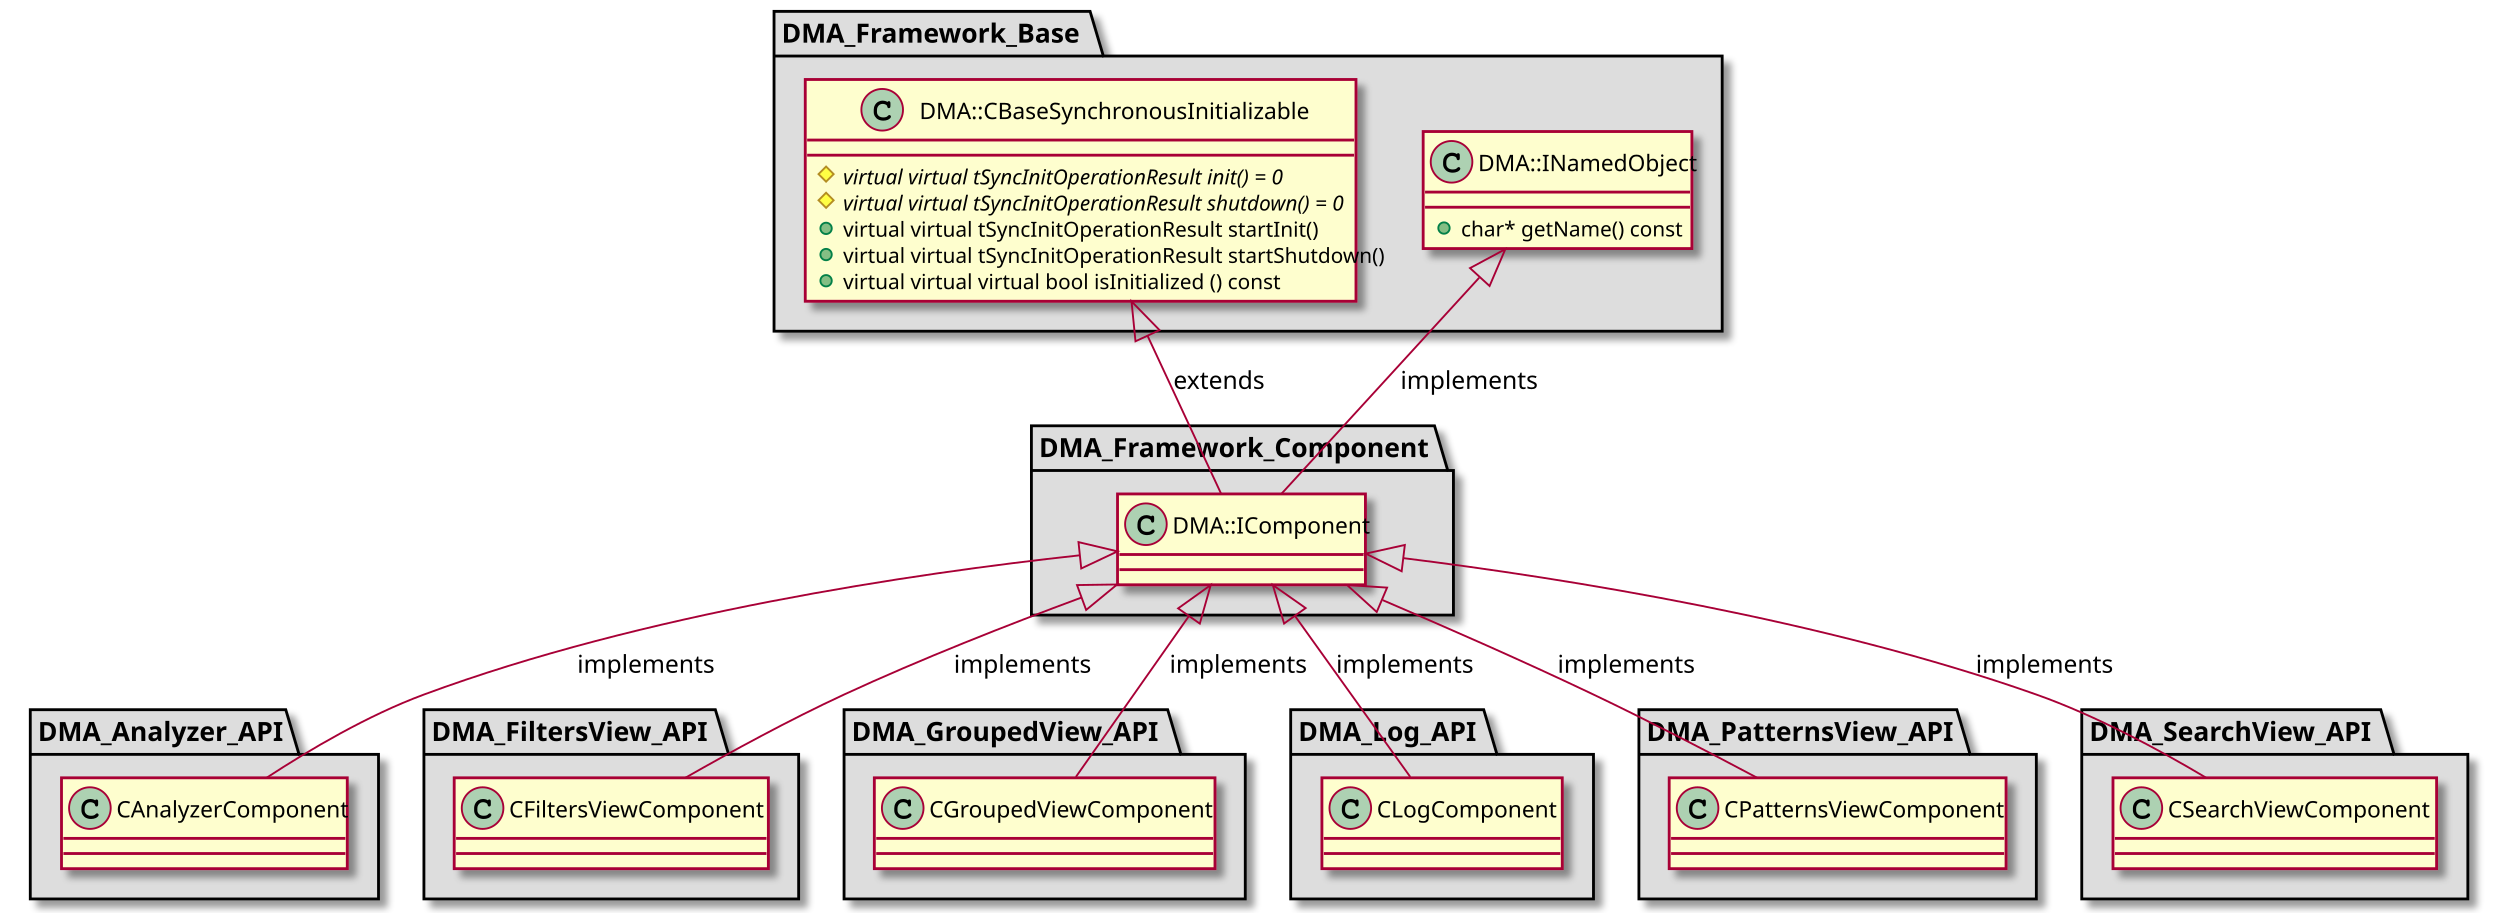
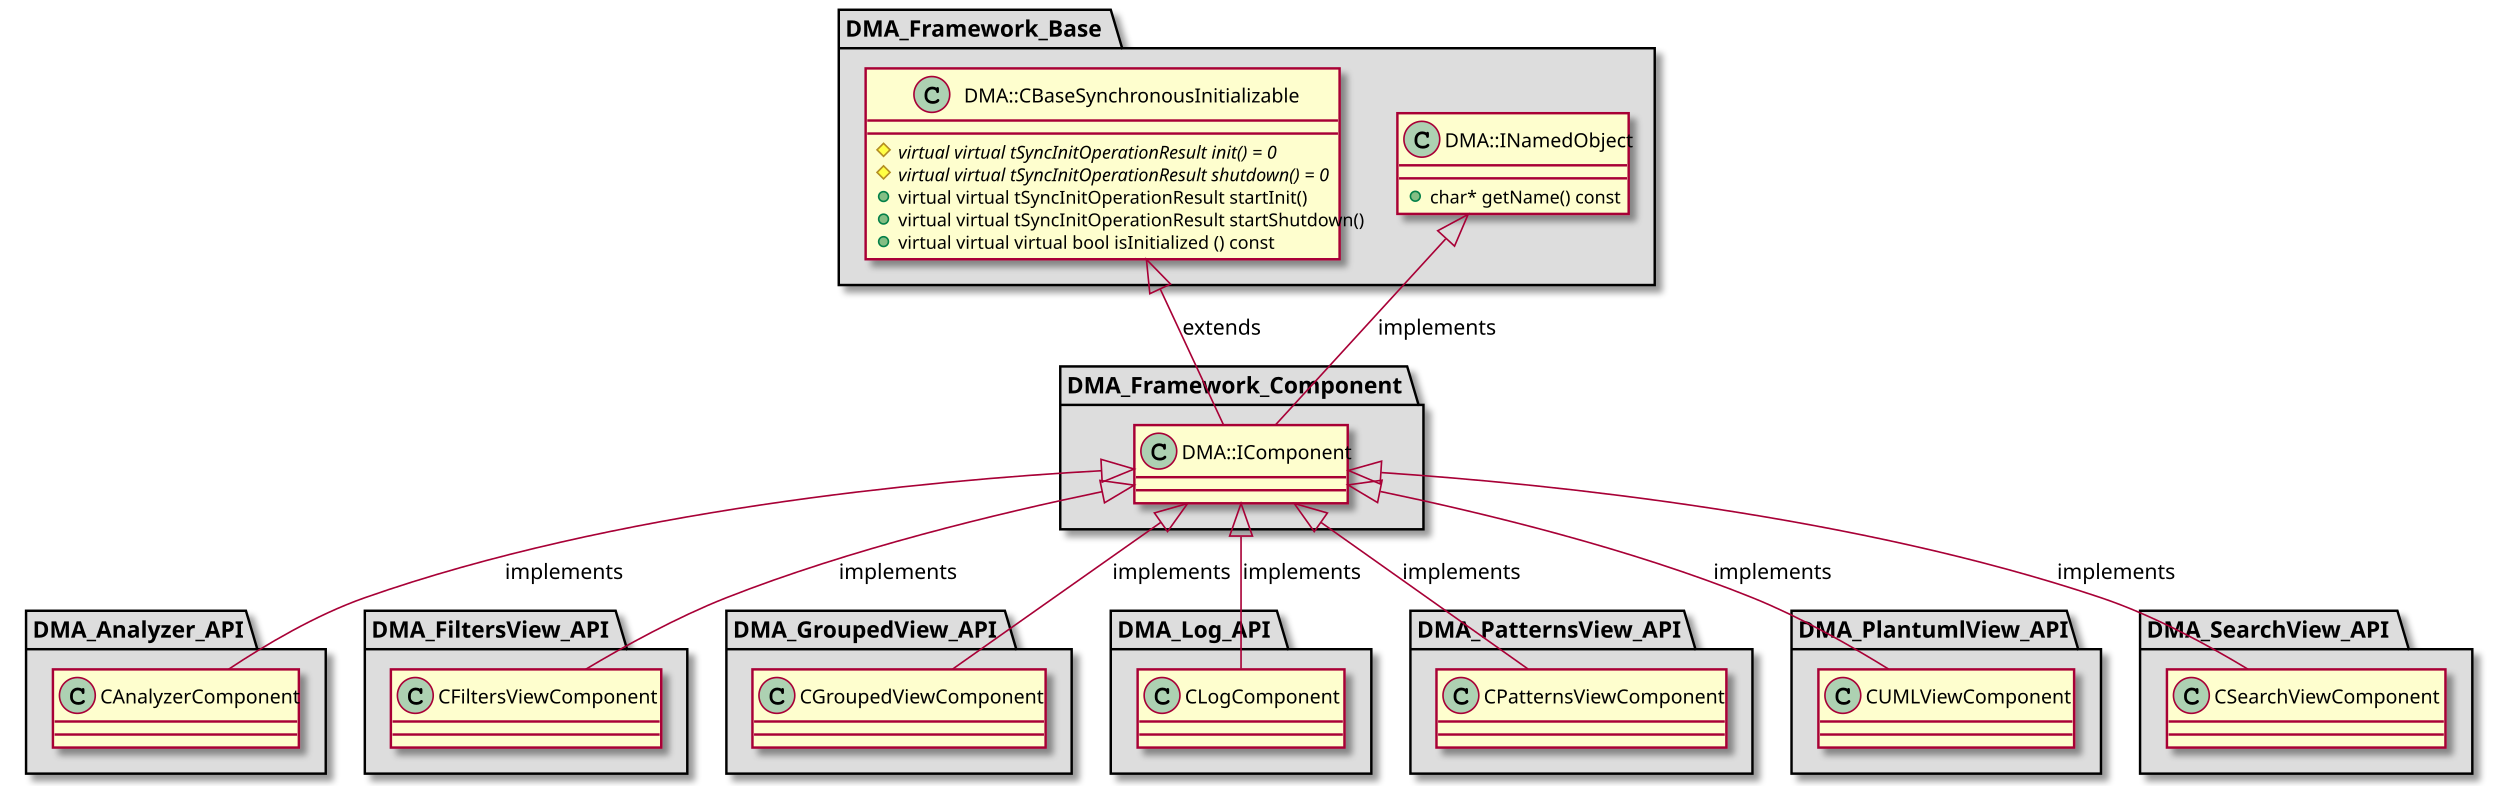
- <svg xmlns="http://www.w3.org/2000/svg" contentScriptType="application/ecmascript" contentStyleType="text/css" height="482px" preserveAspectRatio="none" style="width:1321px;height:482px;background:#FEFEFE;" version="1.1" viewBox="0 0 1321 482" width="1321px" zoomAndPan="magnify">
+ <svg xmlns="http://www.w3.org/2000/svg" contentScriptType="application/ecmascript" contentStyleType="text/css" height="482px" preserveAspectRatio="none" style="width:1535px;height:482px;background:#FEFEFE;" version="1.1" viewBox="0 0 1535 482" width="1535px" zoomAndPan="magnify">
  <defs>
-     <filter height="300%" id="fjwz2ht0zyutm" width="300%" x="-1" y="-1">
+     <filter height="300%" id="f1j752bx03qjrn" width="300%" x="-1" y="-1">
      <feGaussianBlur result="blurOut" stdDeviation="2.0" />
      <feColorMatrix in="blurOut" result="blurOut2" type="matrix" values="0 0 0 0 0 0 0 0 0 0 0 0 0 0 0 0 0 0 .4 0" />
      <feOffset dx="4.0" dy="4.0" in="blurOut2" result="blurOut3" />
      <feBlend in="SourceGraphic" in2="blurOut3" mode="normal" />
    </filter>
  </defs>
  <g>
-     <polygon fill="#DDDDDD" filter="url(#fjwz2ht0zyutm)" points="16,375,151,375,158,398.609,200,398.609,200,475,16,475,16,375" style="stroke:#000000;stroke-width:1.5;" />
+     <polygon fill="#DDDDDD" filter="url(#f1j752bx03qjrn)" points="16,375,151,375,158,398.609,200,398.609,200,475,16,475,16,375" style="stroke:#000000;stroke-width:1.5;" />
    <line style="stroke:#000000;stroke-width:1.5;" x1="16" x2="158" y1="398.609" y2="398.609" />
    <text fill="#000000" font-family="sans-serif" font-size="14" font-weight="bold" lengthAdjust="spacingAndGlyphs" textLength="129" x="20" y="391.533">DMA_Analyzer_API</text>
-     <polygon fill="#DDDDDD" filter="url(#fjwz2ht0zyutm)" points="224,375,378,375,385,398.609,422,398.609,422,475,224,475,224,375" style="stroke:#000000;stroke-width:1.5;" />
+     <polygon fill="#DDDDDD" filter="url(#f1j752bx03qjrn)" points="224,375,378,375,385,398.609,422,398.609,422,475,224,475,224,375" style="stroke:#000000;stroke-width:1.5;" />
    <line style="stroke:#000000;stroke-width:1.5;" x1="224" x2="385" y1="398.609" y2="398.609" />
    <text fill="#000000" font-family="sans-serif" font-size="14" font-weight="bold" lengthAdjust="spacingAndGlyphs" textLength="148" x="228" y="391.533">DMA_FiltersView_API</text>
-     <polygon fill="#DDDDDD" filter="url(#fjwz2ht0zyutm)" points="409,6,576,6,583,29.609,910,29.609,910,175,409,175,409,6" style="stroke:#000000;stroke-width:1.5;" />
-     <line style="stroke:#000000;stroke-width:1.5;" x1="409" x2="583" y1="29.609" y2="29.609" />
-     <text fill="#000000" font-family="sans-serif" font-size="14" font-weight="bold" lengthAdjust="spacingAndGlyphs" textLength="161" x="413" y="22.533">DMA_Framework_Base</text>
-     <polygon fill="#DDDDDD" filter="url(#fjwz2ht0zyutm)" points="545,225,758,225,765,248.609,768,248.609,768,325,545,325,545,225" style="stroke:#000000;stroke-width:1.5;" />
-     <line style="stroke:#000000;stroke-width:1.5;" x1="545" x2="765" y1="248.609" y2="248.609" />
-     <text fill="#000000" font-family="sans-serif" font-size="14" font-weight="bold" lengthAdjust="spacingAndGlyphs" textLength="207" x="549" y="241.533">DMA_Framework_Component</text>
-     <polygon fill="#DDDDDD" filter="url(#fjwz2ht0zyutm)" points="446,375,617,375,624,398.609,658,398.609,658,475,446,475,446,375" style="stroke:#000000;stroke-width:1.5;" />
+     <polygon fill="#DDDDDD" filter="url(#f1j752bx03qjrn)" points="515,6,682,6,689,29.609,1016,29.609,1016,175,515,175,515,6" style="stroke:#000000;stroke-width:1.5;" />
+     <line style="stroke:#000000;stroke-width:1.5;" x1="515" x2="689" y1="29.609" y2="29.609" />
+     <text fill="#000000" font-family="sans-serif" font-size="14" font-weight="bold" lengthAdjust="spacingAndGlyphs" textLength="161" x="519" y="22.533">DMA_Framework_Base</text>
+     <polygon fill="#DDDDDD" filter="url(#f1j752bx03qjrn)" points="651,225,864,225,871,248.609,874,248.609,874,325,651,325,651,225" style="stroke:#000000;stroke-width:1.5;" />
+     <line style="stroke:#000000;stroke-width:1.5;" x1="651" x2="871" y1="248.609" y2="248.609" />
+     <text fill="#000000" font-family="sans-serif" font-size="14" font-weight="bold" lengthAdjust="spacingAndGlyphs" textLength="207" x="655" y="241.533">DMA_Framework_Component</text>
+     <polygon fill="#DDDDDD" filter="url(#f1j752bx03qjrn)" points="446,375,617,375,624,398.609,658,398.609,658,475,446,475,446,375" style="stroke:#000000;stroke-width:1.5;" />
    <line style="stroke:#000000;stroke-width:1.5;" x1="446" x2="624" y1="398.609" y2="398.609" />
    <text fill="#000000" font-family="sans-serif" font-size="14" font-weight="bold" lengthAdjust="spacingAndGlyphs" textLength="165" x="450" y="391.533">DMA_GroupedView_API</text>
-     <polygon fill="#DDDDDD" filter="url(#fjwz2ht0zyutm)" points="682,375,784,375,791,398.609,842,398.609,842,475,682,475,682,375" style="stroke:#000000;stroke-width:1.5;" />
+     <polygon fill="#DDDDDD" filter="url(#f1j752bx03qjrn)" points="682,375,784,375,791,398.609,842,398.609,842,475,682,475,682,375" style="stroke:#000000;stroke-width:1.5;" />
    <line style="stroke:#000000;stroke-width:1.5;" x1="682" x2="791" y1="398.609" y2="398.609" />
    <text fill="#000000" font-family="sans-serif" font-size="14" font-weight="bold" lengthAdjust="spacingAndGlyphs" textLength="96" x="686" y="391.533">DMA_Log_API</text>
-     <polygon fill="#DDDDDD" filter="url(#fjwz2ht0zyutm)" points="866,375,1034,375,1041,398.609,1076,398.609,1076,475,866,475,866,375" style="stroke:#000000;stroke-width:1.5;" />
+     <polygon fill="#DDDDDD" filter="url(#f1j752bx03qjrn)" points="866,375,1034,375,1041,398.609,1076,398.609,1076,475,866,475,866,375" style="stroke:#000000;stroke-width:1.5;" />
    <line style="stroke:#000000;stroke-width:1.5;" x1="866" x2="1041" y1="398.609" y2="398.609" />
    <text fill="#000000" font-family="sans-serif" font-size="14" font-weight="bold" lengthAdjust="spacingAndGlyphs" textLength="162" x="870" y="391.533">DMA_PatternsView_API</text>
-     <polygon fill="#DDDDDD" filter="url(#fjwz2ht0zyutm)" points="1100,375,1258,375,1265,398.609,1304,398.609,1304,475,1100,475,1100,375" style="stroke:#000000;stroke-width:1.5;" />
-     <line style="stroke:#000000;stroke-width:1.5;" x1="1100" x2="1265" y1="398.609" y2="398.609" />
-     <text fill="#000000" font-family="sans-serif" font-size="14" font-weight="bold" lengthAdjust="spacingAndGlyphs" textLength="152" x="1104" y="391.533">DMA_SearchView_API</text>
-     <rect codeLine="8" fill="#FEFECE" filter="url(#fjwz2ht0zyutm)" height="48" id="CAnalyzerComponent" style="stroke:#A80036;stroke-width:1.5;" width="151" x="32.5" y="411" />
+     <polygon fill="#DDDDDD" filter="url(#f1j752bx03qjrn)" points="1100,375,1269,375,1276,398.609,1290,398.609,1290,475,1100,475,1100,375" style="stroke:#000000;stroke-width:1.5;" />
+     <line style="stroke:#000000;stroke-width:1.5;" x1="1100" x2="1276" y1="398.609" y2="398.609" />
+     <text fill="#000000" font-family="sans-serif" font-size="14" font-weight="bold" lengthAdjust="spacingAndGlyphs" textLength="163" x="1104" y="391.533">DMA_PlantumlView_API</text>
+     <polygon fill="#DDDDDD" filter="url(#f1j752bx03qjrn)" points="1314,375,1472,375,1479,398.609,1518,398.609,1518,475,1314,475,1314,375" style="stroke:#000000;stroke-width:1.5;" />
+     <line style="stroke:#000000;stroke-width:1.5;" x1="1314" x2="1479" y1="398.609" y2="398.609" />
+     <text fill="#000000" font-family="sans-serif" font-size="14" font-weight="bold" lengthAdjust="spacingAndGlyphs" textLength="152" x="1318" y="391.533">DMA_SearchView_API</text>
+     <rect codeLine="8" fill="#FEFECE" filter="url(#f1j752bx03qjrn)" height="48" id="CAnalyzerComponent" style="stroke:#A80036;stroke-width:1.5;" width="151" x="32.5" y="411" />
    <ellipse cx="47.5" cy="427" fill="#ADD1B2" rx="11" ry="11" style="stroke:#A80036;stroke-width:1.0;" />
    <path d="M50.266,422.875 Q50.422,422.656 50.609,422.547 Q50.797,422.438 51.016,422.438 Q51.391,422.438 51.625,422.695 Q51.859,422.953 51.859,423.562 L51.859,425.016 Q51.859,425.625 51.625,425.891 Q51.391,426.156 51.016,426.156 Q50.672,426.156 50.469,425.953 Q50.266,425.766 50.156,425.25 Q50.109,424.891 49.922,424.703 Q49.594,424.328 48.984,424.109 Q48.375,423.891 47.75,423.891 Q46.984,423.891 46.352,424.219 Q45.719,424.547 45.227,425.297 Q44.734,426.047 44.734,427.078 L44.734,428.172 Q44.734,429.406 45.625,430.227 Q46.516,431.047 48.109,431.047 Q49.047,431.047 49.703,430.797 Q50.094,430.641 50.516,430.203 Q50.781,429.938 50.93,429.859 Q51.078,429.781 51.281,429.781 Q51.609,429.781 51.867,430.039 Q52.125,430.297 52.125,430.641 Q52.125,430.984 51.781,431.391 Q51.281,431.969 50.484,432.297 Q49.406,432.75 48.109,432.75 Q46.594,432.75 45.391,432.125 Q44.406,431.625 43.719,430.555 Q43.031,429.484 43.031,428.203 L43.031,427.047 Q43.031,425.719 43.648,424.57 Q44.266,423.422 45.359,422.805 Q46.453,422.188 47.688,422.188 Q48.422,422.188 49.07,422.352 Q49.719,422.516 50.266,422.875 Z " fill="#000000" />
    <text fill="#000000" font-family="sans-serif" font-size="12" lengthAdjust="spacingAndGlyphs" textLength="119" x="61.5" y="431.91">CAnalyzerComponent</text>
    <line style="stroke:#A80036;stroke-width:1.5;" x1="33.5" x2="182.5" y1="443" y2="443" />
    <line style="stroke:#A80036;stroke-width:1.5;" x1="33.5" x2="182.5" y1="451" y2="451" />
-     <rect codeLine="17" fill="#FEFECE" filter="url(#fjwz2ht0zyutm)" height="48" id="CFiltersViewComponent" style="stroke:#A80036;stroke-width:1.5;" width="166" x="240" y="411" />
+     <rect codeLine="17" fill="#FEFECE" filter="url(#f1j752bx03qjrn)" height="48" id="CFiltersViewComponent" style="stroke:#A80036;stroke-width:1.5;" width="166" x="240" y="411" />
    <ellipse cx="255" cy="427" fill="#ADD1B2" rx="11" ry="11" style="stroke:#A80036;stroke-width:1.0;" />
    <path d="M257.766,422.875 Q257.922,422.656 258.109,422.547 Q258.297,422.438 258.516,422.438 Q258.891,422.438 259.125,422.695 Q259.359,422.953 259.359,423.562 L259.359,425.016 Q259.359,425.625 259.125,425.891 Q258.891,426.156 258.516,426.156 Q258.172,426.156 257.969,425.953 Q257.766,425.766 257.656,425.25 Q257.609,424.891 257.422,424.703 Q257.094,424.328 256.484,424.109 Q255.875,423.891 255.25,423.891 Q254.484,423.891 253.852,424.219 Q253.219,424.547 252.727,425.297 Q252.234,426.047 252.234,427.078 L252.234,428.172 Q252.234,429.406 253.125,430.227 Q254.016,431.047 255.609,431.047 Q256.547,431.047 257.203,430.797 Q257.594,430.641 258.016,430.203 Q258.281,429.938 258.43,429.859 Q258.578,429.781 258.781,429.781 Q259.109,429.781 259.367,430.039 Q259.625,430.297 259.625,430.641 Q259.625,430.984 259.281,431.391 Q258.781,431.969 257.984,432.297 Q256.906,432.75 255.609,432.75 Q254.094,432.75 252.891,432.125 Q251.906,431.625 251.219,430.555 Q250.531,429.484 250.531,428.203 L250.531,427.047 Q250.531,425.719 251.148,424.57 Q251.766,423.422 252.859,422.805 Q253.953,422.188 255.188,422.188 Q255.922,422.188 256.57,422.352 Q257.219,422.516 257.766,422.875 Z " fill="#000000" />
    <text fill="#000000" font-family="sans-serif" font-size="12" lengthAdjust="spacingAndGlyphs" textLength="134" x="269" y="431.91">CFiltersViewComponent</text>
    <line style="stroke:#A80036;stroke-width:1.5;" x1="241" x2="405" y1="443" y2="443" />
    <line style="stroke:#A80036;stroke-width:1.5;" x1="241" x2="405" y1="451" y2="451" />
-     <rect codeLine="26" fill="#FEFECE" filter="url(#fjwz2ht0zyutm)" height="117.18" id="DMA::CBaseSynchronousInitializable" style="stroke:#A80036;stroke-width:1.5;" width="291" x="425.5" y="42" />
-     <ellipse cx="466.15" cy="58" fill="#ADD1B2" rx="11" ry="11" style="stroke:#A80036;stroke-width:1.0;" />
-     <path d="M468.916,53.875 Q469.072,53.656 469.259,53.547 Q469.447,53.438 469.666,53.438 Q470.041,53.438 470.275,53.695 Q470.509,53.953 470.509,54.562 L470.509,56.016 Q470.509,56.625 470.275,56.891 Q470.041,57.156 469.666,57.156 Q469.322,57.156 469.119,56.953 Q468.916,56.766 468.806,56.25 Q468.759,55.891 468.572,55.703 Q468.244,55.328 467.634,55.109 Q467.025,54.891 466.4,54.891 Q465.634,54.891 465.002,55.219 Q464.369,55.547 463.877,56.297 Q463.384,57.047 463.384,58.078 L463.384,59.172 Q463.384,60.406 464.275,61.227 Q465.166,62.047 466.759,62.047 Q467.697,62.047 468.353,61.797 Q468.744,61.641 469.166,61.203 Q469.431,60.938 469.58,60.859 Q469.728,60.781 469.931,60.781 Q470.259,60.781 470.517,61.039 Q470.775,61.297 470.775,61.641 Q470.775,61.984 470.431,62.391 Q469.931,62.969 469.134,63.297 Q468.056,63.75 466.759,63.75 Q465.244,63.75 464.041,63.125 Q463.056,62.625 462.369,61.555 Q461.681,60.484 461.681,59.203 L461.681,58.047 Q461.681,56.719 462.298,55.57 Q462.916,54.422 464.009,53.805 Q465.103,53.188 466.337,53.188 Q467.072,53.188 467.72,53.352 Q468.369,53.516 468.916,53.875 Z " fill="#000000" />
-     <text fill="#000000" font-family="sans-serif" font-size="12" lengthAdjust="spacingAndGlyphs" textLength="202" x="485.85" y="62.91">DMA::CBaseSynchronousInitializable</text>
-     <line style="stroke:#A80036;stroke-width:1.5;" x1="426.5" x2="715.5" y1="74" y2="74" />
-     <line style="stroke:#A80036;stroke-width:1.5;" x1="426.5" x2="715.5" y1="82" y2="82" />
-     <polygon fill="#FFFF44" points="436.5,88,440.5,92,436.5,96,432.5,92" style="stroke:#B38D22;stroke-width:1.0;" />
-     <text fill="#000000" font-family="sans-serif" font-size="11" font-style="italic" lengthAdjust="spacingAndGlyphs" textLength="233" x="445.5" y="97.419">virtual virtual tSyncInitOperationResult init() = 0</text>
-     <polygon fill="#FFFF44" points="436.5,101.836,440.5,105.836,436.5,109.836,432.5,105.836" style="stroke:#B38D22;stroke-width:1.0;" />
-     <text fill="#000000" font-family="sans-serif" font-size="11" font-style="italic" lengthAdjust="spacingAndGlyphs" textLength="264" x="445.5" y="111.255">virtual virtual tSyncInitOperationResult shutdown() = 0</text>
-     <ellipse cx="436.5" cy="120.672" fill="#84BE84" rx="3" ry="3" style="stroke:#038048;stroke-width:1.0;" />
-     <text fill="#000000" font-family="sans-serif" font-size="11" lengthAdjust="spacingAndGlyphs" textLength="228" x="445.5" y="125.091">virtual virtual tSyncInitOperationResult startInit()</text>
-     <ellipse cx="436.5" cy="134.508" fill="#84BE84" rx="3" ry="3" style="stroke:#038048;stroke-width:1.0;" />
-     <text fill="#000000" font-family="sans-serif" font-size="11" lengthAdjust="spacingAndGlyphs" textLength="265" x="445.5" y="138.927">virtual virtual tSyncInitOperationResult startShutdown()</text>
-     <ellipse cx="436.5" cy="148.344" fill="#84BE84" rx="3" ry="3" style="stroke:#038048;stroke-width:1.0;" />
-     <text fill="#000000" font-family="sans-serif" font-size="11" lengthAdjust="spacingAndGlyphs" textLength="211" x="445.5" y="152.763">virtual virtual virtual bool isInitialized () const</text>
-     <rect codeLine="35" fill="#FEFECE" filter="url(#fjwz2ht0zyutm)" height="61.836" id="DMA::INamedObject" style="stroke:#A80036;stroke-width:1.5;" width="142" x="752" y="69.5" />
-     <ellipse cx="767" cy="85.5" fill="#ADD1B2" rx="11" ry="11" style="stroke:#A80036;stroke-width:1.0;" />
-     <path d="M769.766,81.375 Q769.922,81.156 770.109,81.047 Q770.297,80.938 770.516,80.938 Q770.891,80.938 771.125,81.195 Q771.359,81.453 771.359,82.062 L771.359,83.516 Q771.359,84.125 771.125,84.391 Q770.891,84.656 770.516,84.656 Q770.172,84.656 769.969,84.453 Q769.766,84.266 769.656,83.75 Q769.609,83.391 769.422,83.203 Q769.094,82.828 768.484,82.609 Q767.875,82.391 767.25,82.391 Q766.484,82.391 765.852,82.719 Q765.219,83.047 764.727,83.797 Q764.234,84.547 764.234,85.578 L764.234,86.672 Q764.234,87.906 765.125,88.727 Q766.016,89.547 767.609,89.547 Q768.547,89.547 769.203,89.297 Q769.594,89.141 770.016,88.703 Q770.281,88.438 770.43,88.359 Q770.578,88.281 770.781,88.281 Q771.109,88.281 771.367,88.539 Q771.625,88.797 771.625,89.141 Q771.625,89.484 771.281,89.891 Q770.781,90.469 769.984,90.797 Q768.906,91.25 767.609,91.25 Q766.094,91.25 764.891,90.625 Q763.906,90.125 763.219,89.055 Q762.531,87.984 762.531,86.703 L762.531,85.547 Q762.531,84.219 763.148,83.07 Q763.766,81.922 764.859,81.305 Q765.953,80.688 767.188,80.688 Q767.922,80.688 768.57,80.852 Q769.219,81.016 769.766,81.375 Z " fill="#000000" />
-     <text fill="#000000" font-family="sans-serif" font-size="12" lengthAdjust="spacingAndGlyphs" textLength="110" x="781" y="90.41">DMA::INamedObject</text>
-     <line style="stroke:#A80036;stroke-width:1.5;" x1="753" x2="893" y1="101.5" y2="101.5" />
-     <line style="stroke:#A80036;stroke-width:1.5;" x1="753" x2="893" y1="109.5" y2="109.5" />
-     <ellipse cx="763" cy="120.5" fill="#84BE84" rx="3" ry="3" style="stroke:#038048;stroke-width:1.0;" />
-     <text fill="#000000" font-family="sans-serif" font-size="11" lengthAdjust="spacingAndGlyphs" textLength="109" x="772" y="124.919">char* getName() const</text>
-     <rect codeLine="45" fill="#FEFECE" filter="url(#fjwz2ht0zyutm)" height="48" id="DMA::IComponent" style="stroke:#A80036;stroke-width:1.5;" width="131" x="590.5" y="261" />
-     <ellipse cx="605.5" cy="277" fill="#ADD1B2" rx="11" ry="11" style="stroke:#A80036;stroke-width:1.0;" />
-     <path d="M608.266,272.875 Q608.422,272.656 608.609,272.547 Q608.797,272.438 609.016,272.438 Q609.391,272.438 609.625,272.695 Q609.859,272.953 609.859,273.562 L609.859,275.016 Q609.859,275.625 609.625,275.891 Q609.391,276.156 609.016,276.156 Q608.672,276.156 608.469,275.953 Q608.266,275.766 608.156,275.25 Q608.109,274.891 607.922,274.703 Q607.594,274.328 606.984,274.109 Q606.375,273.891 605.75,273.891 Q604.984,273.891 604.352,274.219 Q603.719,274.547 603.227,275.297 Q602.734,276.047 602.734,277.078 L602.734,278.172 Q602.734,279.406 603.625,280.227 Q604.516,281.047 606.109,281.047 Q607.047,281.047 607.703,280.797 Q608.094,280.641 608.516,280.203 Q608.781,279.938 608.93,279.859 Q609.078,279.781 609.281,279.781 Q609.609,279.781 609.867,280.039 Q610.125,280.297 610.125,280.641 Q610.125,280.984 609.781,281.391 Q609.281,281.969 608.484,282.297 Q607.406,282.75 606.109,282.75 Q604.594,282.75 603.391,282.125 Q602.406,281.625 601.719,280.555 Q601.031,279.484 601.031,278.203 L601.031,277.047 Q601.031,275.719 601.648,274.57 Q602.266,273.422 603.359,272.805 Q604.453,272.188 605.688,272.188 Q606.422,272.188 607.07,272.352 Q607.719,272.516 608.266,272.875 Z " fill="#000000" />
-     <text fill="#000000" font-family="sans-serif" font-size="12" lengthAdjust="spacingAndGlyphs" textLength="99" x="619.5" y="281.91">DMA::IComponent</text>
-     <line style="stroke:#A80036;stroke-width:1.5;" x1="591.5" x2="720.5" y1="293" y2="293" />
-     <line style="stroke:#A80036;stroke-width:1.5;" x1="591.5" x2="720.5" y1="301" y2="301" />
-     <rect codeLine="54" fill="#FEFECE" filter="url(#fjwz2ht0zyutm)" height="48" id="CGroupedViewComponent" style="stroke:#A80036;stroke-width:1.5;" width="180" x="462" y="411" />
+     <rect codeLine="26" fill="#FEFECE" filter="url(#f1j752bx03qjrn)" height="117.18" id="DMA::CBaseSynchronousInitializable" style="stroke:#A80036;stroke-width:1.5;" width="291" x="531.5" y="42" />
+     <ellipse cx="572.15" cy="58" fill="#ADD1B2" rx="11" ry="11" style="stroke:#A80036;stroke-width:1.0;" />
+     <path d="M574.916,53.875 Q575.072,53.656 575.259,53.547 Q575.447,53.438 575.666,53.438 Q576.041,53.438 576.275,53.695 Q576.509,53.953 576.509,54.562 L576.509,56.016 Q576.509,56.625 576.275,56.891 Q576.041,57.156 575.666,57.156 Q575.322,57.156 575.119,56.953 Q574.916,56.766 574.806,56.25 Q574.759,55.891 574.572,55.703 Q574.244,55.328 573.634,55.109 Q573.025,54.891 572.4,54.891 Q571.634,54.891 571.002,55.219 Q570.369,55.547 569.877,56.297 Q569.384,57.047 569.384,58.078 L569.384,59.172 Q569.384,60.406 570.275,61.227 Q571.166,62.047 572.759,62.047 Q573.697,62.047 574.353,61.797 Q574.744,61.641 575.166,61.203 Q575.431,60.938 575.58,60.859 Q575.728,60.781 575.931,60.781 Q576.259,60.781 576.517,61.039 Q576.775,61.297 576.775,61.641 Q576.775,61.984 576.431,62.391 Q575.931,62.969 575.134,63.297 Q574.056,63.75 572.759,63.75 Q571.244,63.75 570.041,63.125 Q569.056,62.625 568.369,61.555 Q567.681,60.484 567.681,59.203 L567.681,58.047 Q567.681,56.719 568.298,55.57 Q568.916,54.422 570.009,53.805 Q571.103,53.188 572.337,53.188 Q573.072,53.188 573.72,53.352 Q574.369,53.516 574.916,53.875 Z " fill="#000000" />
+     <text fill="#000000" font-family="sans-serif" font-size="12" lengthAdjust="spacingAndGlyphs" textLength="202" x="591.85" y="62.91">DMA::CBaseSynchronousInitializable</text>
+     <line style="stroke:#A80036;stroke-width:1.5;" x1="532.5" x2="821.5" y1="74" y2="74" />
+     <line style="stroke:#A80036;stroke-width:1.5;" x1="532.5" x2="821.5" y1="82" y2="82" />
+     <polygon fill="#FFFF44" points="542.5,88,546.5,92,542.5,96,538.5,92" style="stroke:#B38D22;stroke-width:1.0;" />
+     <text fill="#000000" font-family="sans-serif" font-size="11" font-style="italic" lengthAdjust="spacingAndGlyphs" textLength="233" x="551.5" y="97.419">virtual virtual tSyncInitOperationResult init() = 0</text>
+     <polygon fill="#FFFF44" points="542.5,101.836,546.5,105.836,542.5,109.836,538.5,105.836" style="stroke:#B38D22;stroke-width:1.0;" />
+     <text fill="#000000" font-family="sans-serif" font-size="11" font-style="italic" lengthAdjust="spacingAndGlyphs" textLength="264" x="551.5" y="111.255">virtual virtual tSyncInitOperationResult shutdown() = 0</text>
+     <ellipse cx="542.5" cy="120.672" fill="#84BE84" rx="3" ry="3" style="stroke:#038048;stroke-width:1.0;" />
+     <text fill="#000000" font-family="sans-serif" font-size="11" lengthAdjust="spacingAndGlyphs" textLength="228" x="551.5" y="125.091">virtual virtual tSyncInitOperationResult startInit()</text>
+     <ellipse cx="542.5" cy="134.508" fill="#84BE84" rx="3" ry="3" style="stroke:#038048;stroke-width:1.0;" />
+     <text fill="#000000" font-family="sans-serif" font-size="11" lengthAdjust="spacingAndGlyphs" textLength="265" x="551.5" y="138.927">virtual virtual tSyncInitOperationResult startShutdown()</text>
+     <ellipse cx="542.5" cy="148.344" fill="#84BE84" rx="3" ry="3" style="stroke:#038048;stroke-width:1.0;" />
+     <text fill="#000000" font-family="sans-serif" font-size="11" lengthAdjust="spacingAndGlyphs" textLength="211" x="551.5" y="152.763">virtual virtual virtual bool isInitialized () const</text>
+     <rect codeLine="35" fill="#FEFECE" filter="url(#f1j752bx03qjrn)" height="61.836" id="DMA::INamedObject" style="stroke:#A80036;stroke-width:1.5;" width="142" x="858" y="69.5" />
+     <ellipse cx="873" cy="85.5" fill="#ADD1B2" rx="11" ry="11" style="stroke:#A80036;stroke-width:1.0;" />
+     <path d="M875.766,81.375 Q875.922,81.156 876.109,81.047 Q876.297,80.938 876.516,80.938 Q876.891,80.938 877.125,81.195 Q877.359,81.453 877.359,82.062 L877.359,83.516 Q877.359,84.125 877.125,84.391 Q876.891,84.656 876.516,84.656 Q876.172,84.656 875.969,84.453 Q875.766,84.266 875.656,83.75 Q875.609,83.391 875.422,83.203 Q875.094,82.828 874.484,82.609 Q873.875,82.391 873.25,82.391 Q872.484,82.391 871.852,82.719 Q871.219,83.047 870.727,83.797 Q870.234,84.547 870.234,85.578 L870.234,86.672 Q870.234,87.906 871.125,88.727 Q872.016,89.547 873.609,89.547 Q874.547,89.547 875.203,89.297 Q875.594,89.141 876.016,88.703 Q876.281,88.438 876.43,88.359 Q876.578,88.281 876.781,88.281 Q877.109,88.281 877.367,88.539 Q877.625,88.797 877.625,89.141 Q877.625,89.484 877.281,89.891 Q876.781,90.469 875.984,90.797 Q874.906,91.25 873.609,91.25 Q872.094,91.25 870.891,90.625 Q869.906,90.125 869.219,89.055 Q868.531,87.984 868.531,86.703 L868.531,85.547 Q868.531,84.219 869.148,83.07 Q869.766,81.922 870.859,81.305 Q871.953,80.688 873.188,80.688 Q873.922,80.688 874.57,80.852 Q875.219,81.016 875.766,81.375 Z " fill="#000000" />
+     <text fill="#000000" font-family="sans-serif" font-size="12" lengthAdjust="spacingAndGlyphs" textLength="110" x="887" y="90.41">DMA::INamedObject</text>
+     <line style="stroke:#A80036;stroke-width:1.5;" x1="859" x2="999" y1="101.5" y2="101.5" />
+     <line style="stroke:#A80036;stroke-width:1.5;" x1="859" x2="999" y1="109.5" y2="109.5" />
+     <ellipse cx="869" cy="120.5" fill="#84BE84" rx="3" ry="3" style="stroke:#038048;stroke-width:1.0;" />
+     <text fill="#000000" font-family="sans-serif" font-size="11" lengthAdjust="spacingAndGlyphs" textLength="109" x="878" y="124.919">char* getName() const</text>
+     <rect codeLine="45" fill="#FEFECE" filter="url(#f1j752bx03qjrn)" height="48" id="DMA::IComponent" style="stroke:#A80036;stroke-width:1.5;" width="131" x="696.5" y="261" />
+     <ellipse cx="711.5" cy="277" fill="#ADD1B2" rx="11" ry="11" style="stroke:#A80036;stroke-width:1.0;" />
+     <path d="M714.266,272.875 Q714.422,272.656 714.609,272.547 Q714.797,272.438 715.016,272.438 Q715.391,272.438 715.625,272.695 Q715.859,272.953 715.859,273.562 L715.859,275.016 Q715.859,275.625 715.625,275.891 Q715.391,276.156 715.016,276.156 Q714.672,276.156 714.469,275.953 Q714.266,275.766 714.156,275.25 Q714.109,274.891 713.922,274.703 Q713.594,274.328 712.984,274.109 Q712.375,273.891 711.75,273.891 Q710.984,273.891 710.352,274.219 Q709.719,274.547 709.227,275.297 Q708.734,276.047 708.734,277.078 L708.734,278.172 Q708.734,279.406 709.625,280.227 Q710.516,281.047 712.109,281.047 Q713.047,281.047 713.703,280.797 Q714.094,280.641 714.516,280.203 Q714.781,279.938 714.93,279.859 Q715.078,279.781 715.281,279.781 Q715.609,279.781 715.867,280.039 Q716.125,280.297 716.125,280.641 Q716.125,280.984 715.781,281.391 Q715.281,281.969 714.484,282.297 Q713.406,282.75 712.109,282.75 Q710.594,282.75 709.391,282.125 Q708.406,281.625 707.719,280.555 Q707.031,279.484 707.031,278.203 L707.031,277.047 Q707.031,275.719 707.648,274.57 Q708.266,273.422 709.359,272.805 Q710.453,272.188 711.688,272.188 Q712.422,272.188 713.07,272.352 Q713.719,272.516 714.266,272.875 Z " fill="#000000" />
+     <text fill="#000000" font-family="sans-serif" font-size="12" lengthAdjust="spacingAndGlyphs" textLength="99" x="725.5" y="281.91">DMA::IComponent</text>
+     <line style="stroke:#A80036;stroke-width:1.5;" x1="697.5" x2="826.5" y1="293" y2="293" />
+     <line style="stroke:#A80036;stroke-width:1.5;" x1="697.5" x2="826.5" y1="301" y2="301" />
+     <rect codeLine="54" fill="#FEFECE" filter="url(#f1j752bx03qjrn)" height="48" id="CGroupedViewComponent" style="stroke:#A80036;stroke-width:1.5;" width="180" x="462" y="411" />
    <ellipse cx="477" cy="427" fill="#ADD1B2" rx="11" ry="11" style="stroke:#A80036;stroke-width:1.0;" />
    <path d="M479.766,422.875 Q479.922,422.656 480.109,422.547 Q480.297,422.438 480.516,422.438 Q480.891,422.438 481.125,422.695 Q481.359,422.953 481.359,423.562 L481.359,425.016 Q481.359,425.625 481.125,425.891 Q480.891,426.156 480.516,426.156 Q480.172,426.156 479.969,425.953 Q479.766,425.766 479.656,425.25 Q479.609,424.891 479.422,424.703 Q479.094,424.328 478.484,424.109 Q477.875,423.891 477.25,423.891 Q476.484,423.891 475.852,424.219 Q475.219,424.547 474.727,425.297 Q474.234,426.047 474.234,427.078 L474.234,428.172 Q474.234,429.406 475.125,430.227 Q476.016,431.047 477.609,431.047 Q478.547,431.047 479.203,430.797 Q479.594,430.641 480.016,430.203 Q480.281,429.938 480.43,429.859 Q480.578,429.781 480.781,429.781 Q481.109,429.781 481.367,430.039 Q481.625,430.297 481.625,430.641 Q481.625,430.984 481.281,431.391 Q480.781,431.969 479.984,432.297 Q478.906,432.75 477.609,432.75 Q476.094,432.75 474.891,432.125 Q473.906,431.625 473.219,430.555 Q472.531,429.484 472.531,428.203 L472.531,427.047 Q472.531,425.719 473.148,424.57 Q473.766,423.422 474.859,422.805 Q475.953,422.188 477.188,422.188 Q477.922,422.188 478.57,422.352 Q479.219,422.516 479.766,422.875 Z " fill="#000000" />
    <text fill="#000000" font-family="sans-serif" font-size="12" lengthAdjust="spacingAndGlyphs" textLength="148" x="491" y="431.91">CGroupedViewComponent</text>
    <line style="stroke:#A80036;stroke-width:1.5;" x1="463" x2="641" y1="443" y2="443" />
    <line style="stroke:#A80036;stroke-width:1.5;" x1="463" x2="641" y1="451" y2="451" />
-     <rect codeLine="63" fill="#FEFECE" filter="url(#fjwz2ht0zyutm)" height="48" id="CLogComponent" style="stroke:#A80036;stroke-width:1.5;" width="127" x="698.5" y="411" />
+     <rect codeLine="63" fill="#FEFECE" filter="url(#f1j752bx03qjrn)" height="48" id="CLogComponent" style="stroke:#A80036;stroke-width:1.5;" width="127" x="698.5" y="411" />
    <ellipse cx="713.5" cy="427" fill="#ADD1B2" rx="11" ry="11" style="stroke:#A80036;stroke-width:1.0;" />
    <path d="M716.266,422.875 Q716.422,422.656 716.609,422.547 Q716.797,422.438 717.016,422.438 Q717.391,422.438 717.625,422.695 Q717.859,422.953 717.859,423.562 L717.859,425.016 Q717.859,425.625 717.625,425.891 Q717.391,426.156 717.016,426.156 Q716.672,426.156 716.469,425.953 Q716.266,425.766 716.156,425.25 Q716.109,424.891 715.922,424.703 Q715.594,424.328 714.984,424.109 Q714.375,423.891 713.75,423.891 Q712.984,423.891 712.352,424.219 Q711.719,424.547 711.227,425.297 Q710.734,426.047 710.734,427.078 L710.734,428.172 Q710.734,429.406 711.625,430.227 Q712.516,431.047 714.109,431.047 Q715.047,431.047 715.703,430.797 Q716.094,430.641 716.516,430.203 Q716.781,429.938 716.93,429.859 Q717.078,429.781 717.281,429.781 Q717.609,429.781 717.867,430.039 Q718.125,430.297 718.125,430.641 Q718.125,430.984 717.781,431.391 Q717.281,431.969 716.484,432.297 Q715.406,432.75 714.109,432.75 Q712.594,432.75 711.391,432.125 Q710.406,431.625 709.719,430.555 Q709.031,429.484 709.031,428.203 L709.031,427.047 Q709.031,425.719 709.648,424.57 Q710.266,423.422 711.359,422.805 Q712.453,422.188 713.688,422.188 Q714.422,422.188 715.07,422.352 Q715.719,422.516 716.266,422.875 Z " fill="#000000" />
    <text fill="#000000" font-family="sans-serif" font-size="12" lengthAdjust="spacingAndGlyphs" textLength="95" x="727.5" y="431.91">CLogComponent</text>
    <line style="stroke:#A80036;stroke-width:1.5;" x1="699.5" x2="824.5" y1="443" y2="443" />
    <line style="stroke:#A80036;stroke-width:1.5;" x1="699.5" x2="824.5" y1="451" y2="451" />
-     <rect codeLine="72" fill="#FEFECE" filter="url(#fjwz2ht0zyutm)" height="48" id="CPatternsViewComponent" style="stroke:#A80036;stroke-width:1.5;" width="178" x="882" y="411" />
+     <rect codeLine="72" fill="#FEFECE" filter="url(#f1j752bx03qjrn)" height="48" id="CPatternsViewComponent" style="stroke:#A80036;stroke-width:1.5;" width="178" x="882" y="411" />
    <ellipse cx="897" cy="427" fill="#ADD1B2" rx="11" ry="11" style="stroke:#A80036;stroke-width:1.0;" />
    <path d="M899.766,422.875 Q899.922,422.656 900.109,422.547 Q900.297,422.438 900.516,422.438 Q900.891,422.438 901.125,422.695 Q901.359,422.953 901.359,423.562 L901.359,425.016 Q901.359,425.625 901.125,425.891 Q900.891,426.156 900.516,426.156 Q900.172,426.156 899.969,425.953 Q899.766,425.766 899.656,425.25 Q899.609,424.891 899.422,424.703 Q899.094,424.328 898.484,424.109 Q897.875,423.891 897.25,423.891 Q896.484,423.891 895.852,424.219 Q895.219,424.547 894.727,425.297 Q894.234,426.047 894.234,427.078 L894.234,428.172 Q894.234,429.406 895.125,430.227 Q896.016,431.047 897.609,431.047 Q898.547,431.047 899.203,430.797 Q899.594,430.641 900.016,430.203 Q900.281,429.938 900.43,429.859 Q900.578,429.781 900.781,429.781 Q901.109,429.781 901.367,430.039 Q901.625,430.297 901.625,430.641 Q901.625,430.984 901.281,431.391 Q900.781,431.969 899.984,432.297 Q898.906,432.75 897.609,432.75 Q896.094,432.75 894.891,432.125 Q893.906,431.625 893.219,430.555 Q892.531,429.484 892.531,428.203 L892.531,427.047 Q892.531,425.719 893.148,424.57 Q893.766,423.422 894.859,422.805 Q895.953,422.188 897.188,422.188 Q897.922,422.188 898.57,422.352 Q899.219,422.516 899.766,422.875 Z " fill="#000000" />
    <text fill="#000000" font-family="sans-serif" font-size="12" lengthAdjust="spacingAndGlyphs" textLength="146" x="911" y="431.91">CPatternsViewComponent</text>
    <line style="stroke:#A80036;stroke-width:1.5;" x1="883" x2="1059" y1="443" y2="443" />
    <line style="stroke:#A80036;stroke-width:1.5;" x1="883" x2="1059" y1="451" y2="451" />
-     <rect codeLine="81" fill="#FEFECE" filter="url(#fjwz2ht0zyutm)" height="48" id="CSearchViewComponent" style="stroke:#A80036;stroke-width:1.5;" width="171" x="1116.5" y="411" />
+     <rect codeLine="81" fill="#FEFECE" filter="url(#f1j752bx03qjrn)" height="48" id="CUMLViewComponent" style="stroke:#A80036;stroke-width:1.5;" width="157" x="1116.5" y="411" />
    <ellipse cx="1131.5" cy="427" fill="#ADD1B2" rx="11" ry="11" style="stroke:#A80036;stroke-width:1.0;" />
    <path d="M1134.266,422.875 Q1134.422,422.656 1134.609,422.547 Q1134.797,422.438 1135.016,422.438 Q1135.391,422.438 1135.625,422.695 Q1135.859,422.953 1135.859,423.562 L1135.859,425.016 Q1135.859,425.625 1135.625,425.891 Q1135.391,426.156 1135.016,426.156 Q1134.672,426.156 1134.469,425.953 Q1134.266,425.766 1134.156,425.25 Q1134.109,424.891 1133.922,424.703 Q1133.594,424.328 1132.984,424.109 Q1132.375,423.891 1131.75,423.891 Q1130.984,423.891 1130.352,424.219 Q1129.719,424.547 1129.227,425.297 Q1128.734,426.047 1128.734,427.078 L1128.734,428.172 Q1128.734,429.406 1129.625,430.227 Q1130.516,431.047 1132.109,431.047 Q1133.047,431.047 1133.703,430.797 Q1134.094,430.641 1134.516,430.203 Q1134.781,429.938 1134.93,429.859 Q1135.078,429.781 1135.281,429.781 Q1135.609,429.781 1135.867,430.039 Q1136.125,430.297 1136.125,430.641 Q1136.125,430.984 1135.781,431.391 Q1135.281,431.969 1134.484,432.297 Q1133.406,432.75 1132.109,432.75 Q1130.594,432.75 1129.391,432.125 Q1128.406,431.625 1127.719,430.555 Q1127.031,429.484 1127.031,428.203 L1127.031,427.047 Q1127.031,425.719 1127.648,424.57 Q1128.266,423.422 1129.359,422.805 Q1130.453,422.188 1131.688,422.188 Q1132.422,422.188 1133.07,422.352 Q1133.719,422.516 1134.266,422.875 Z " fill="#000000" />
-     <text fill="#000000" font-family="sans-serif" font-size="12" lengthAdjust="spacingAndGlyphs" textLength="139" x="1145.5" y="431.91">CSearchViewComponent</text>
-     <line style="stroke:#A80036;stroke-width:1.5;" x1="1117.5" x2="1286.5" y1="443" y2="443" />
-     <line style="stroke:#A80036;stroke-width:1.5;" x1="1117.5" x2="1286.5" y1="451" y2="451" />
-     <path codeLine="88" d="M570.467,293.434 C481.637,303.119 339.727,324.157 224,367 C194.338,377.981 163.454,396.204 141.017,410.875 " fill="none" id="DMA::IComponent-backto-CAnalyzerComponent" style="stroke:#A80036;stroke-width:1.0;" />
-     <polygon fill="none" points="569.876,286.458,590.494,291.345,571.328,300.382,569.876,286.458" style="stroke:#A80036;stroke-width:1.0;" />
-     <text fill="#000000" font-family="sans-serif" font-size="13" lengthAdjust="spacingAndGlyphs" textLength="67" x="305" y="355.495">implements</text>
-     <path codeLine="89" d="M571.367,315.771 C532.659,330.116 486.5,348.256 446,367 C417.312,380.277 386.042,397.347 362.21,410.934 " fill="none" id="DMA::IComponent-backto-CFiltersViewComponent" style="stroke:#A80036;stroke-width:1.0;" />
-     <polygon fill="none" points="569.097,309.147,590.285,308.84,573.913,322.293,569.097,309.147" style="stroke:#A80036;stroke-width:1.0;" />
-     <text fill="#000000" font-family="sans-serif" font-size="13" lengthAdjust="spacingAndGlyphs" textLength="67" x="504" y="355.495">implements</text>
-     <path codeLine="90" d="M606.42,177.548 C620.421,207.61 635.478,239.937 645.278,260.979 " fill="none" id="DMA::CBaseSynchronousInitializable-backto-DMA::IComponent" style="stroke:#A80036;stroke-width:1.0;" />
-     <polygon fill="none" points="599.993,180.33,597.895,159.244,612.684,174.419,599.993,180.33" style="stroke:#A80036;stroke-width:1.0;" />
-     <text fill="#000000" font-family="sans-serif" font-size="13" lengthAdjust="spacingAndGlyphs" textLength="46" x="620" y="205.495">extends</text>
-     <path codeLine="91" d="M781.612,146.73 C748.504,182.91 703.433,232.165 677.251,260.776 " fill="none" id="DMA::INamedObject-backto-DMA::IComponent" style="stroke:#A80036;stroke-width:1.0;" />
-     <polygon fill="none" points="776.757,141.665,795.423,131.636,787.086,151.117,776.757,141.665" style="stroke:#A80036;stroke-width:1.0;" />
-     <text fill="#000000" font-family="sans-serif" font-size="13" lengthAdjust="spacingAndGlyphs" textLength="67" x="740" y="205.495">implements</text>
-     <path codeLine="92" d="M628.179,325.591 C609.123,352.709 584.495,387.757 568.479,410.549 " fill="none" id="DMA::IComponent-backto-CGroupedViewComponent" style="stroke:#A80036;stroke-width:1.0;" />
-     <polygon fill="none" points="622.524,321.464,639.75,309.125,633.978,329.513,622.524,321.464" style="stroke:#A80036;stroke-width:1.0;" />
-     <text fill="#000000" font-family="sans-serif" font-size="13" lengthAdjust="spacingAndGlyphs" textLength="67" x="618" y="355.495">implements</text>
-     <path codeLine="93" d="M684.356,325.591 C703.778,352.709 728.88,387.757 745.204,410.549 " fill="none" id="DMA::IComponent-backto-CLogComponent" style="stroke:#A80036;stroke-width:1.0;" />
-     <polygon fill="none" points="678.517,329.461,672.563,309.125,689.899,321.309,678.517,329.461" style="stroke:#A80036;stroke-width:1.0;" />
-     <text fill="#000000" font-family="sans-serif" font-size="13" lengthAdjust="spacingAndGlyphs" textLength="67" x="706" y="355.495">implements</text>
-     <path codeLine="94" d="M730.546,317.085 C764.751,331.7 805.687,349.688 842,367 C871.158,380.901 903.408,397.651 928.369,410.926 " fill="none" id="DMA::IComponent-backto-CPatternsViewComponent" style="stroke:#A80036;stroke-width:1.0;" />
-     <polygon fill="none" points="727.464,323.381,711.791,309.12,732.936,310.495,727.464,323.381" style="stroke:#A80036;stroke-width:1.0;" />
-     <text fill="#000000" font-family="sans-serif" font-size="13" lengthAdjust="spacingAndGlyphs" textLength="67" x="823" y="355.495">implements</text>
-     <path codeLine="95" d="M741.642,294.932 C827.93,305.676 963.976,327.421 1076,367 C1107.65,378.183 1141.1,396.298 1165.57,410.874 " fill="none" id="DMA::IComponent-backto-CSearchViewComponent" style="stroke:#A80036;stroke-width:1.0;" />
-     <polygon fill="none" points="740.643,301.863,721.621,292.526,742.313,287.963,740.643,301.863" style="stroke:#A80036;stroke-width:1.0;" />
-     <text fill="#000000" font-family="sans-serif" font-size="13" lengthAdjust="spacingAndGlyphs" textLength="67" x="1044" y="355.495">implements</text>
+     <text fill="#000000" font-family="sans-serif" font-size="12" lengthAdjust="spacingAndGlyphs" textLength="125" x="1145.5" y="431.91">CUMLViewComponent</text>
+     <line style="stroke:#A80036;stroke-width:1.5;" x1="1117.5" x2="1272.5" y1="443" y2="443" />
+     <line style="stroke:#A80036;stroke-width:1.5;" x1="1117.5" x2="1272.5" y1="451" y2="451" />
+     <rect codeLine="90" fill="#FEFECE" filter="url(#f1j752bx03qjrn)" height="48" id="CSearchViewComponent" style="stroke:#A80036;stroke-width:1.5;" width="171" x="1330.5" y="411" />
+     <ellipse cx="1345.5" cy="427" fill="#ADD1B2" rx="11" ry="11" style="stroke:#A80036;stroke-width:1.0;" />
+     <path d="M1348.266,422.875 Q1348.422,422.656 1348.609,422.547 Q1348.797,422.438 1349.016,422.438 Q1349.391,422.438 1349.625,422.695 Q1349.859,422.953 1349.859,423.562 L1349.859,425.016 Q1349.859,425.625 1349.625,425.891 Q1349.391,426.156 1349.016,426.156 Q1348.672,426.156 1348.469,425.953 Q1348.266,425.766 1348.156,425.25 Q1348.109,424.891 1347.922,424.703 Q1347.594,424.328 1346.984,424.109 Q1346.375,423.891 1345.75,423.891 Q1344.984,423.891 1344.352,424.219 Q1343.719,424.547 1343.227,425.297 Q1342.734,426.047 1342.734,427.078 L1342.734,428.172 Q1342.734,429.406 1343.625,430.227 Q1344.516,431.047 1346.109,431.047 Q1347.047,431.047 1347.703,430.797 Q1348.094,430.641 1348.516,430.203 Q1348.781,429.938 1348.93,429.859 Q1349.078,429.781 1349.281,429.781 Q1349.609,429.781 1349.867,430.039 Q1350.125,430.297 1350.125,430.641 Q1350.125,430.984 1349.781,431.391 Q1349.281,431.969 1348.484,432.297 Q1347.406,432.75 1346.109,432.75 Q1344.594,432.75 1343.391,432.125 Q1342.406,431.625 1341.719,430.555 Q1341.031,429.484 1341.031,428.203 L1341.031,427.047 Q1341.031,425.719 1341.648,424.57 Q1342.266,423.422 1343.359,422.805 Q1344.453,422.188 1345.688,422.188 Q1346.422,422.188 1347.07,422.352 Q1347.719,422.516 1348.266,422.875 Z " fill="#000000" />
+     <text fill="#000000" font-family="sans-serif" font-size="12" lengthAdjust="spacingAndGlyphs" textLength="139" x="1359.5" y="431.91">CSearchViewComponent</text>
+     <line style="stroke:#A80036;stroke-width:1.5;" x1="1331.5" x2="1500.5" y1="443" y2="443" />
+     <line style="stroke:#A80036;stroke-width:1.5;" x1="1331.5" x2="1500.5" y1="451" y2="451" />
+     <path codeLine="97" d="M676.147,289.028 C567.92,295.06 377.471,313.096 224,367 C193.939,377.558 162.831,396.004 140.406,410.872 " fill="none" id="DMA::IComponent-backto-CAnalyzerComponent" style="stroke:#A80036;stroke-width:1.0;" />
+     <polygon fill="none" points="676.006,282.026,696.339,287.99,676.725,296.008,676.006,282.026" style="stroke:#A80036;stroke-width:1.0;" />
+     <text fill="#000000" font-family="sans-serif" font-size="13" lengthAdjust="spacingAndGlyphs" textLength="67" x="310" y="355.495">implements</text>
+     <path codeLine="98" d="M676.757,301.861 C612.117,315.31 521.777,337.185 446,367 C415.678,378.93 383.399,396.728 359.52,410.982 " fill="none" id="DMA::IComponent-backto-CFiltersViewComponent" style="stroke:#A80036;stroke-width:1.0;" />
+     <polygon fill="none" points="675.375,294.998,696.368,297.874,678.163,308.718,675.375,294.998" style="stroke:#A80036;stroke-width:1.0;" />
+     <text fill="#000000" font-family="sans-serif" font-size="13" lengthAdjust="spacingAndGlyphs" textLength="67" x="515" y="355.495">implements</text>
+     <path codeLine="99" d="M712.42,177.548 C726.421,207.61 741.478,239.937 751.278,260.979 " fill="none" id="DMA::CBaseSynchronousInitializable-backto-DMA::IComponent" style="stroke:#A80036;stroke-width:1.0;" />
+     <polygon fill="none" points="705.993,180.33,703.895,159.244,718.684,174.419,705.993,180.33" style="stroke:#A80036;stroke-width:1.0;" />
+     <text fill="#000000" font-family="sans-serif" font-size="13" lengthAdjust="spacingAndGlyphs" textLength="46" x="726" y="205.495">extends</text>
+     <path codeLine="100" d="M887.612,146.73 C854.504,182.91 809.433,232.165 783.251,260.776 " fill="none" id="DMA::INamedObject-backto-DMA::IComponent" style="stroke:#A80036;stroke-width:1.0;" />
+     <polygon fill="none" points="882.757,141.665,901.423,131.636,893.086,151.117,882.757,141.665" style="stroke:#A80036;stroke-width:1.0;" />
+     <text fill="#000000" font-family="sans-serif" font-size="13" lengthAdjust="spacingAndGlyphs" textLength="67" x="846" y="205.495">implements</text>
+     <path codeLine="101" d="M712.781,320.687 C673.39,348.449 619.238,386.613 584.928,410.794 " fill="none" id="DMA::IComponent-backto-CGroupedViewComponent" style="stroke:#A80036;stroke-width:1.0;" />
+     <polygon fill="none" points="708.807,314.925,729.188,309.125,716.872,326.368,708.807,314.925" style="stroke:#A80036;stroke-width:1.0;" />
+     <text fill="#000000" font-family="sans-serif" font-size="13" lengthAdjust="spacingAndGlyphs" textLength="67" x="683" y="355.495">implements</text>
+     <path codeLine="102" d="M762,329.517 C762,356.019 762,388.842 762,410.549 " fill="none" id="DMA::IComponent-backto-CLogComponent" style="stroke:#A80036;stroke-width:1.0;" />
+     <polygon fill="none" points="755,329.125,762,309.125,769,329.125,755,329.125" style="stroke:#A80036;stroke-width:1.0;" />
+     <text fill="#000000" font-family="sans-serif" font-size="13" lengthAdjust="spacingAndGlyphs" textLength="67" x="763" y="355.495">implements</text>
+     <path codeLine="103" d="M810.984,320.687 C850.188,348.449 904.082,386.613 938.229,410.794 " fill="none" id="DMA::IComponent-backto-CPatternsViewComponent" style="stroke:#A80036;stroke-width:1.0;" />
+     <polygon fill="none" points="806.933,326.396,794.656,309.125,815.024,314.971,806.933,326.396" style="stroke:#A80036;stroke-width:1.0;" />
+     <text fill="#000000" font-family="sans-serif" font-size="13" lengthAdjust="spacingAndGlyphs" textLength="67" x="861" y="355.495">implements</text>
+     <path codeLine="104" d="M847.541,301.775 C911.782,315.115 1001.19,336.89 1076,367 C1105.47,378.862 1136.7,396.663 1159.76,410.935 " fill="none" id="DMA::IComponent-backto-CUMLViewComponent" style="stroke:#A80036;stroke-width:1.0;" />
+     <polygon fill="none" points="845.831,308.571,827.618,297.74,848.61,294.849,845.831,308.571" style="stroke:#A80036;stroke-width:1.0;" />
+     <text fill="#000000" font-family="sans-serif" font-size="13" lengthAdjust="spacingAndGlyphs" textLength="67" x="1052" y="355.495">implements</text>
+     <path codeLine="105" d="M848.077,290.154 C954.38,297.319 1139.58,316.496 1290,367 C1322.06,377.764 1355.75,396.098 1380.22,410.868 " fill="none" id="DMA::IComponent-backto-CSearchViewComponent" style="stroke:#A80036;stroke-width:1.0;" />
+     <polygon fill="none" points="847.419,297.126,827.902,288.875,848.305,283.154,847.419,297.126" style="stroke:#A80036;stroke-width:1.0;" />
+     <text fill="#000000" font-family="sans-serif" font-size="13" lengthAdjust="spacingAndGlyphs" textLength="67" x="1263" y="355.495">implements</text>
  </g>
</svg>
